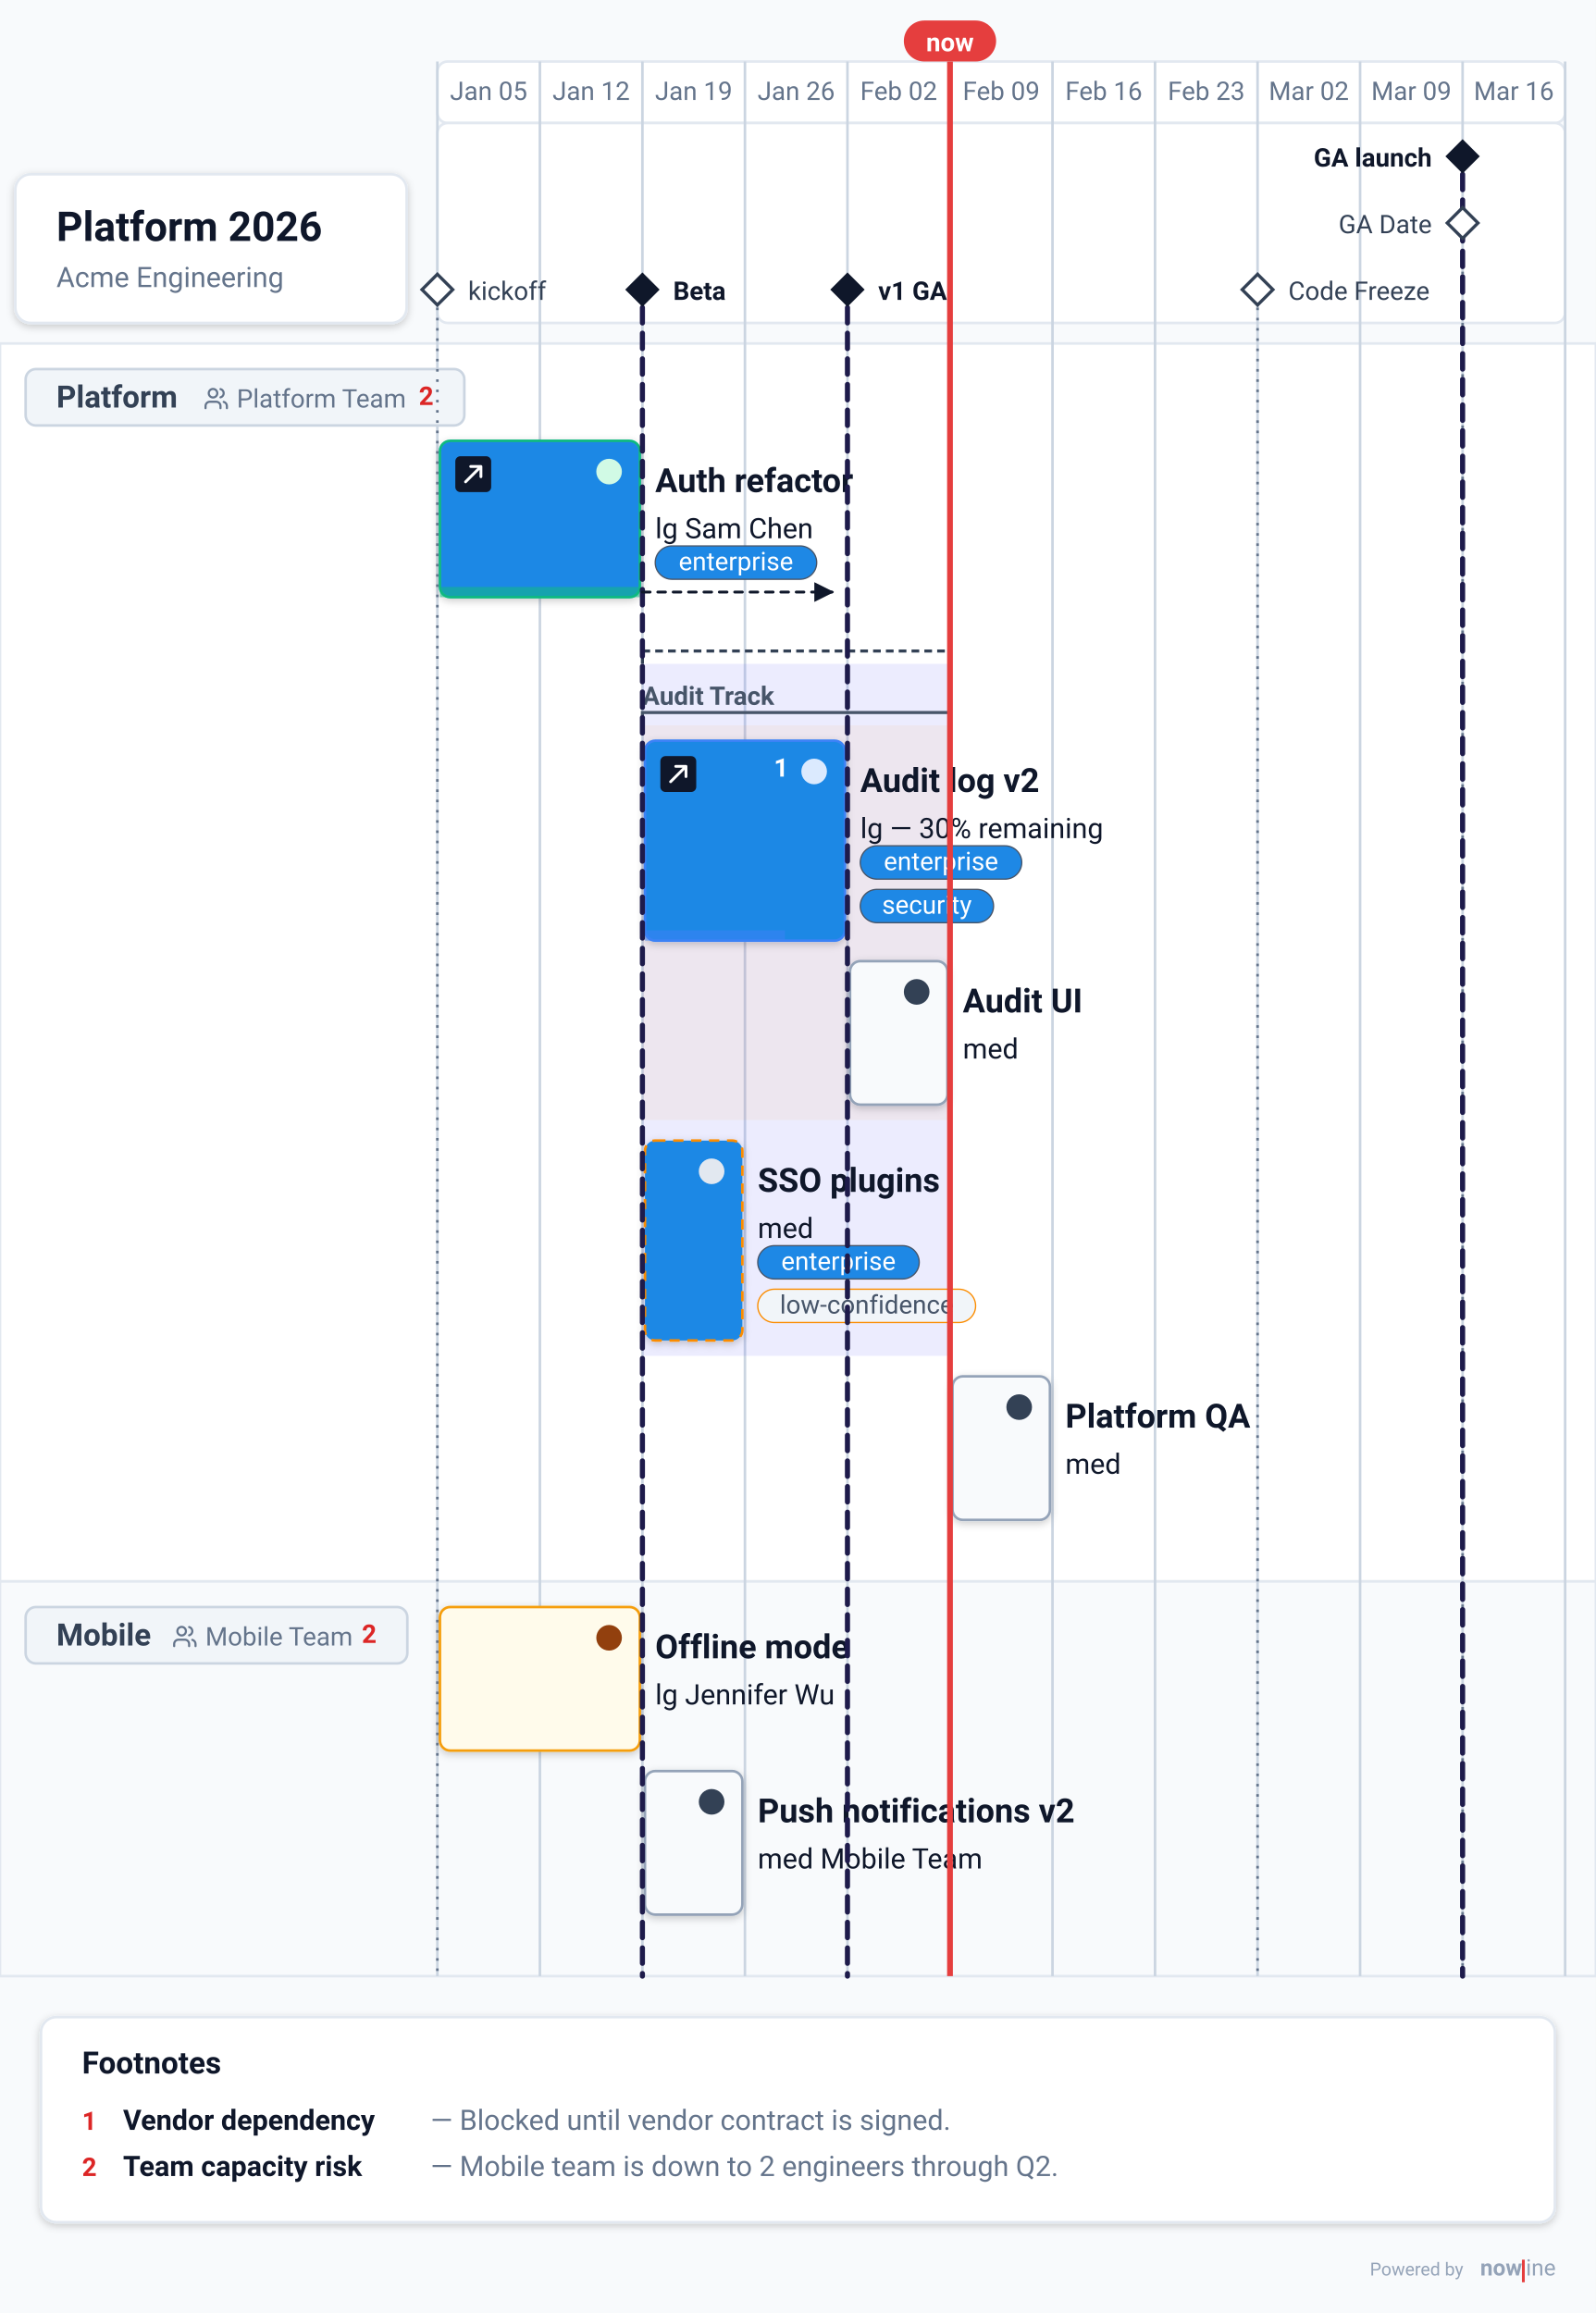
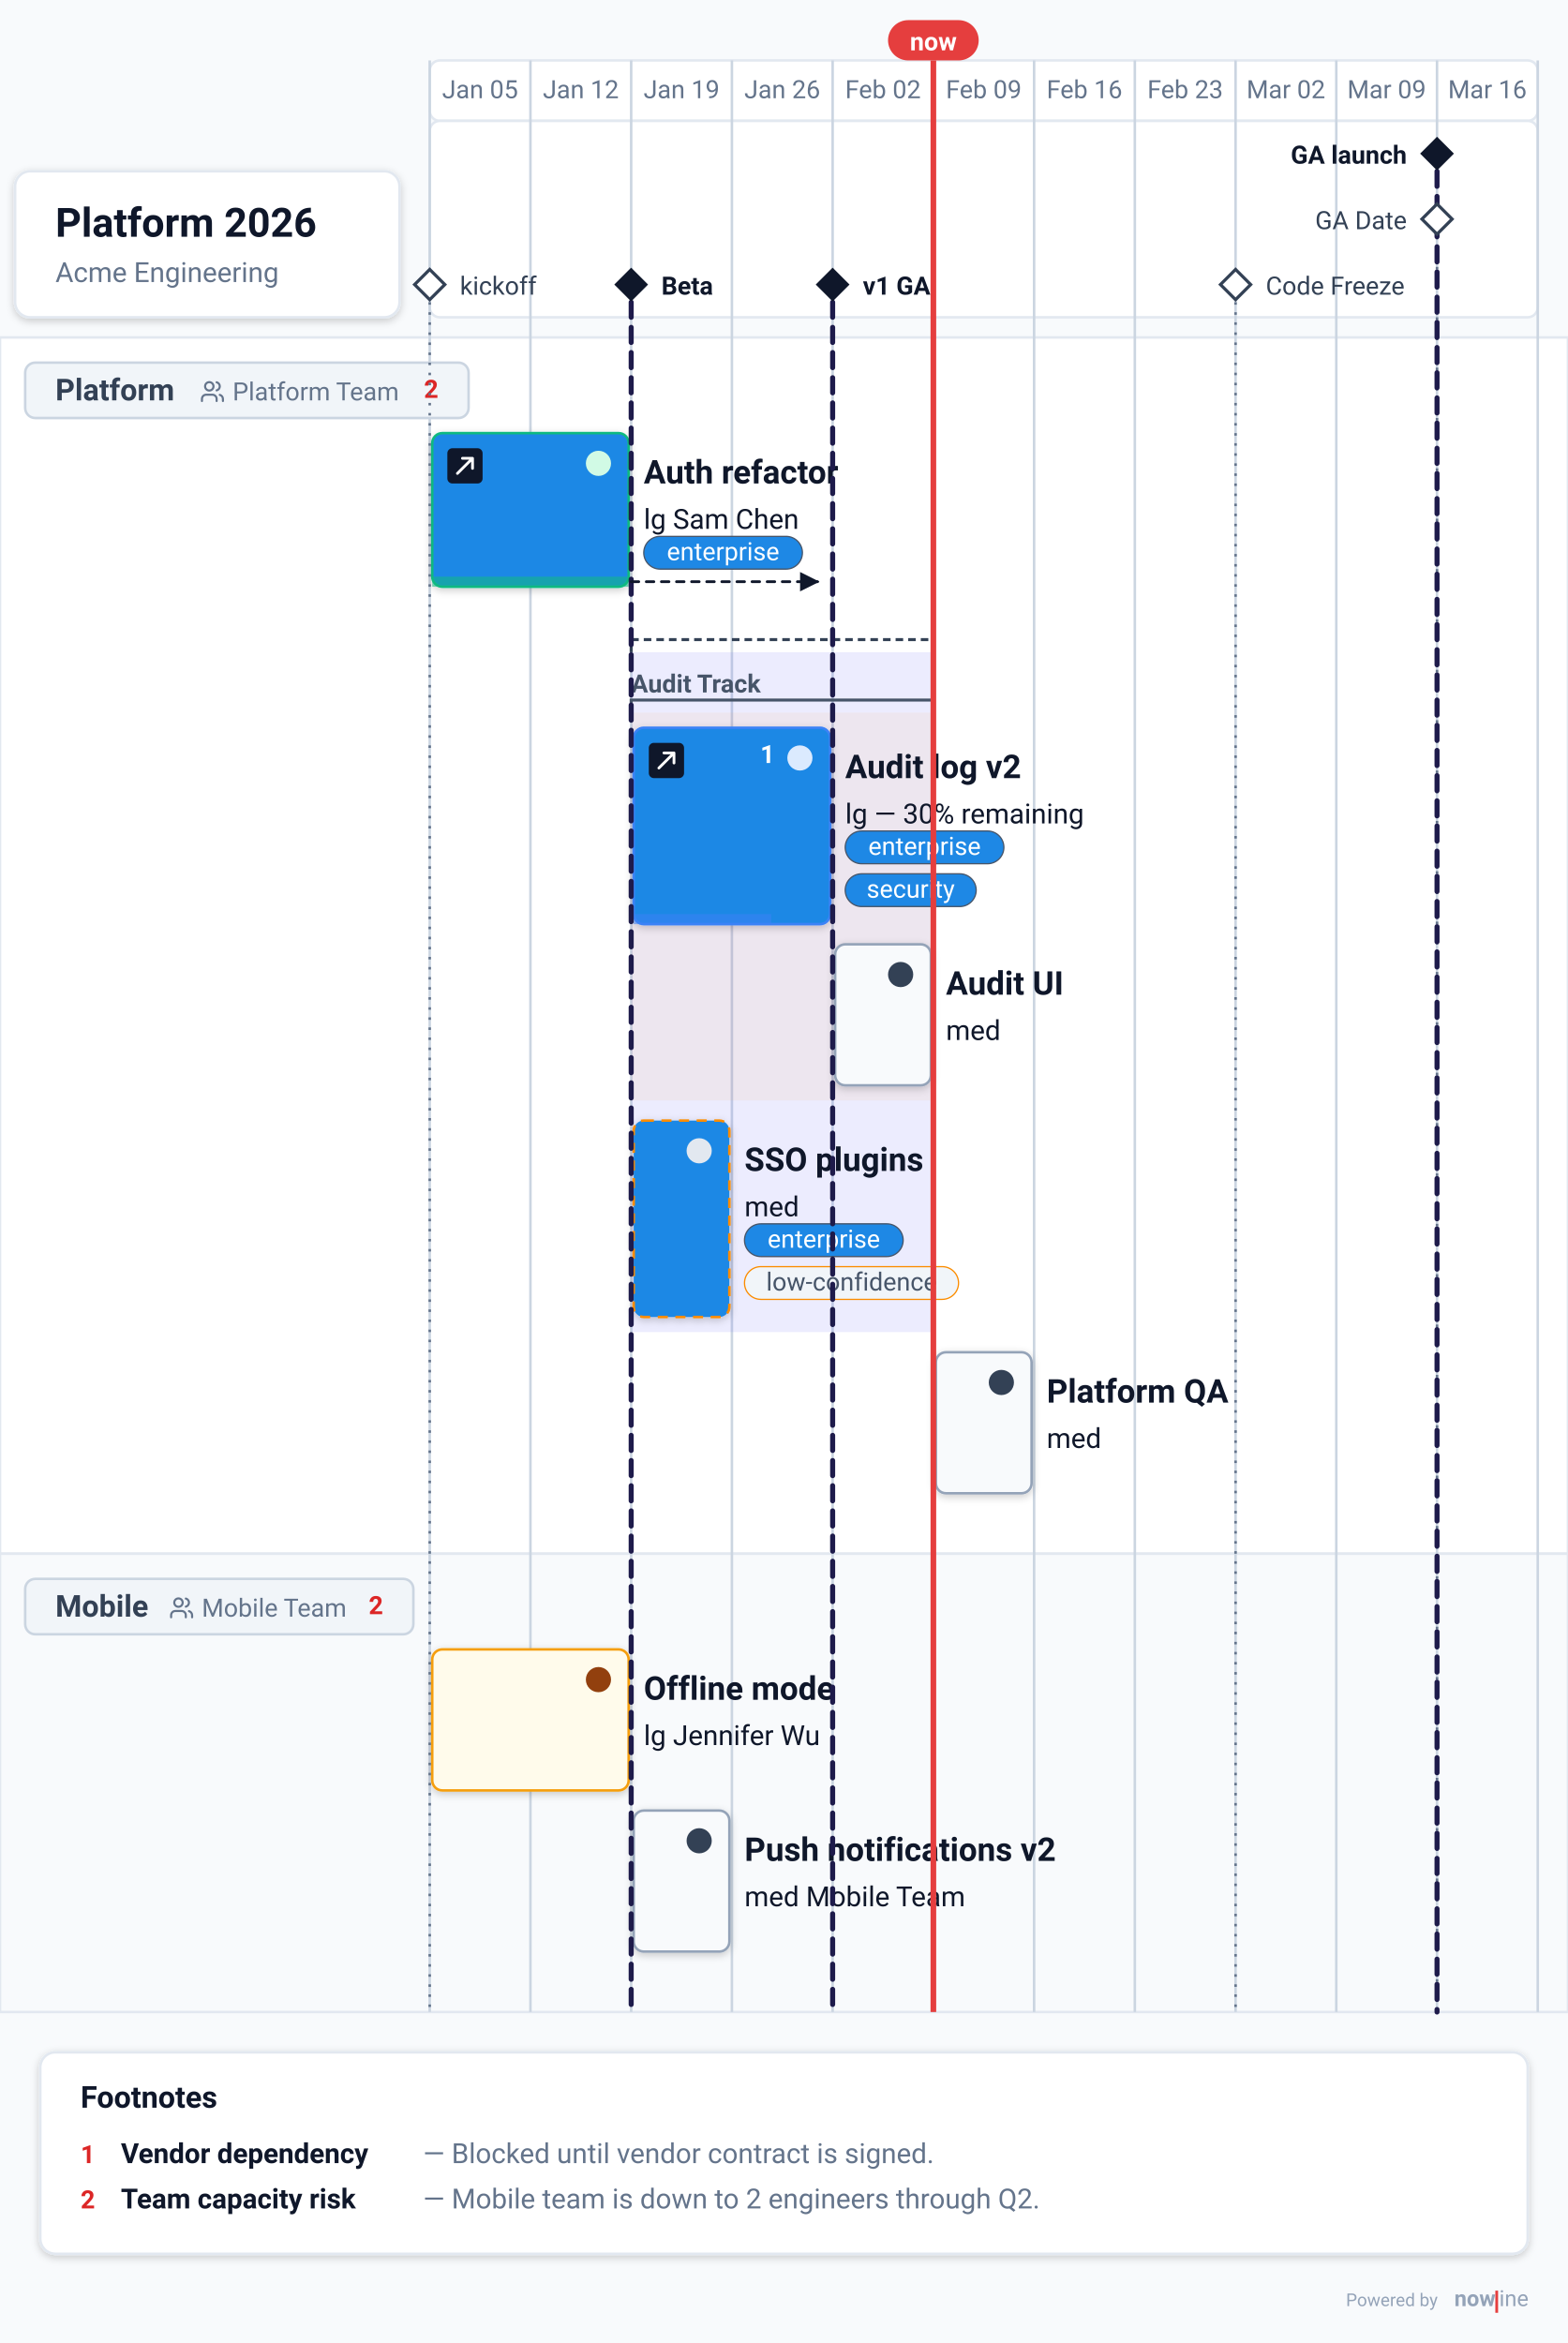
- <svg xmlns="http://www.w3.org/2000/svg" data-generator="nowline" data-theme="light" height="902.44" viewBox="0 0 622.64 902.44" width="622.64">
+ <svg xmlns="http://www.w3.org/2000/svg" data-generator="nowline" data-theme="light" height="930.44" viewBox="0 0 622.64 930.44" width="622.64">
  <defs>
    <filter height="200%" id="nl-0-root-shadow-subtle" width="200%" x="-50%" y="-50%">
      <feGaussianBlur in="SourceAlpha" stdDeviation="1.5" />
      <feOffset dx="0" dy="1" result="offsetblur" />
      <feComponentTransfer>
        <feFuncA type="linear" slope="0.2" />
      </feComponentTransfer>
      <feMerge>
        <feMergeNode />
        <feMergeNode in="SourceGraphic" />
      </feMerge>
    </filter>
    <filter height="200%" id="nl-0-root-shadow-soft" width="200%" x="-50%" y="-50%">
      <feGaussianBlur in="SourceAlpha" stdDeviation="5" />
      <feOffset dx="0" dy="3" result="offsetblur" />
      <feComponentTransfer>
        <feFuncA type="linear" slope="0.3" />
      </feComponentTransfer>
      <feMerge>
        <feMergeNode />
        <feMergeNode in="SourceGraphic" />
      </feMerge>
    </filter>
    <filter height="200%" id="nl-0-root-shadow-hard" width="200%" x="-50%" y="-50%">
      <feGaussianBlur in="SourceAlpha" stdDeviation="0" />
      <feOffset dx="2" dy="2" result="offsetblur" />
      <feComponentTransfer>
        <feFuncA type="linear" slope="0.45" />
      </feComponentTransfer>
      <feMerge>
        <feMergeNode />
        <feMergeNode in="SourceGraphic" />
      </feMerge>
    </filter>
    <marker id="nl-0-root-arrow-dark" viewBox="0 0 10 10" refX="9" refY="5" markerWidth="7" markerHeight="7" orient="auto">
      <path d="M 0 0 L 10 5 L 0 10 z" fill="#0f172a" />
    </marker>
  </defs>
-   <rect fill="#f8fafc" height="902.44" width="622.64" x="0" y="0" />
+   <rect fill="#f8fafc" height="930.44" width="622.64" x="0" y="0" />
  <g data-layer="timeline">
    <rect fill="#ffffff" height="24" rx="4" ry="4" stroke="#e2e8f0" stroke-width="1" width="440" x="170.64" y="24" />
    <rect fill="#ffffff" height="78" rx="4" ry="4" stroke="#e2e8f0" stroke-width="1" width="440" x="170.64" y="48" />
    <text fill="#64748b" font-family="system-ui, -apple-system, &quot;Segoe UI&quot;, Roboto, sans-serif" font-size="10" text-anchor="middle" x="190.64" y="39">Jan 05</text>
    <text fill="#64748b" font-family="system-ui, -apple-system, &quot;Segoe UI&quot;, Roboto, sans-serif" font-size="10" text-anchor="middle" x="230.64" y="39">Jan 12</text>
    <text fill="#64748b" font-family="system-ui, -apple-system, &quot;Segoe UI&quot;, Roboto, sans-serif" font-size="10" text-anchor="middle" x="270.64" y="39">Jan 19</text>
    <text fill="#64748b" font-family="system-ui, -apple-system, &quot;Segoe UI&quot;, Roboto, sans-serif" font-size="10" text-anchor="middle" x="310.64" y="39">Jan 26</text>
    <text fill="#64748b" font-family="system-ui, -apple-system, &quot;Segoe UI&quot;, Roboto, sans-serif" font-size="10" text-anchor="middle" x="350.64" y="39">Feb 02</text>
    <text fill="#64748b" font-family="system-ui, -apple-system, &quot;Segoe UI&quot;, Roboto, sans-serif" font-size="10" text-anchor="middle" x="390.64" y="39">Feb 09</text>
    <text fill="#64748b" font-family="system-ui, -apple-system, &quot;Segoe UI&quot;, Roboto, sans-serif" font-size="10" text-anchor="middle" x="430.64" y="39">Feb 16</text>
    <text fill="#64748b" font-family="system-ui, -apple-system, &quot;Segoe UI&quot;, Roboto, sans-serif" font-size="10" text-anchor="middle" x="470.64" y="39">Feb 23</text>
    <text fill="#64748b" font-family="system-ui, -apple-system, &quot;Segoe UI&quot;, Roboto, sans-serif" font-size="10" text-anchor="middle" x="510.64" y="39">Mar 02</text>
    <text fill="#64748b" font-family="system-ui, -apple-system, &quot;Segoe UI&quot;, Roboto, sans-serif" font-size="10" text-anchor="middle" x="550.64" y="39">Mar 09</text>
    <text fill="#64748b" font-family="system-ui, -apple-system, &quot;Segoe UI&quot;, Roboto, sans-serif" font-size="10" text-anchor="middle" x="590.64" y="39">Mar 16</text>
  </g>
  <g data-id="platform" data-layer="swimlane-bg">
    <rect fill="#ffffff" height="483" stroke="#e2e8f0" stroke-width="1" width="622.64" x="0" y="134" />
  </g>
  <g data-id="mobile" data-layer="swimlane-bg">
-     <rect fill="#f8fafc" height="154" stroke="#e2e8f0" stroke-width="1" width="622.64" x="0" y="617" />
+     <rect fill="#f8fafc" height="182" stroke="#e2e8f0" stroke-width="1" width="622.64" x="0" y="617" />
  </g>
  <g data-layer="grid">
-     <line stroke="#cbd5e1" stroke-width="1" x1="170.64" x2="170.64" y1="24" y2="771" />
-     <line stroke="#cbd5e1" stroke-width="1" x1="210.64" x2="210.64" y1="24" y2="771" />
-     <line stroke="#cbd5e1" stroke-width="1" x1="250.64" x2="250.64" y1="24" y2="771" />
-     <line stroke="#cbd5e1" stroke-width="1" x1="290.64" x2="290.64" y1="24" y2="771" />
-     <line stroke="#cbd5e1" stroke-width="1" x1="330.64" x2="330.64" y1="24" y2="771" />
-     <line stroke="#cbd5e1" stroke-width="1" x1="370.64" x2="370.64" y1="24" y2="771" />
-     <line stroke="#cbd5e1" stroke-width="1" x1="410.64" x2="410.64" y1="24" y2="771" />
-     <line stroke="#cbd5e1" stroke-width="1" x1="450.64" x2="450.64" y1="24" y2="771" />
-     <line stroke="#cbd5e1" stroke-width="1" x1="490.64" x2="490.64" y1="24" y2="771" />
-     <line stroke="#cbd5e1" stroke-width="1" x1="530.64" x2="530.64" y1="24" y2="771" />
-     <line stroke="#cbd5e1" stroke-width="1" x1="570.64" x2="570.64" y1="24" y2="771" />
-     <line stroke="#cbd5e1" stroke-width="1" x1="610.64" x2="610.64" y1="24" y2="771" />
+     <line stroke="#cbd5e1" stroke-width="1" x1="170.64" x2="170.64" y1="24" y2="799" />
+     <line stroke="#cbd5e1" stroke-width="1" x1="210.64" x2="210.64" y1="24" y2="799" />
+     <line stroke="#cbd5e1" stroke-width="1" x1="250.64" x2="250.64" y1="24" y2="799" />
+     <line stroke="#cbd5e1" stroke-width="1" x1="290.64" x2="290.64" y1="24" y2="799" />
+     <line stroke="#cbd5e1" stroke-width="1" x1="330.64" x2="330.64" y1="24" y2="799" />
+     <line stroke="#cbd5e1" stroke-width="1" x1="370.64" x2="370.64" y1="24" y2="799" />
+     <line stroke="#cbd5e1" stroke-width="1" x1="410.64" x2="410.64" y1="24" y2="799" />
+     <line stroke="#cbd5e1" stroke-width="1" x1="450.64" x2="450.64" y1="24" y2="799" />
+     <line stroke="#cbd5e1" stroke-width="1" x1="490.64" x2="490.64" y1="24" y2="799" />
+     <line stroke="#cbd5e1" stroke-width="1" x1="530.64" x2="530.64" y1="24" y2="799" />
+     <line stroke="#cbd5e1" stroke-width="1" x1="570.64" x2="570.64" y1="24" y2="799" />
+     <line stroke="#cbd5e1" stroke-width="1" x1="610.64" x2="610.64" y1="24" y2="799" />
  </g>
  <g data-id="platform" data-layer="swimlane">
-     <rect fill="#f1f5f9" height="22" rx="4" ry="4" stroke="#cbd5e1" stroke-width="1" width="171.16" x="10" y="144" />
+     <rect fill="#f1f5f9" height="22" rx="4" ry="4" stroke="#cbd5e1" stroke-width="1" width="176.08" x="10" y="144" />
    <text fill="#334155" font-family="system-ui, -apple-system, &quot;Segoe UI&quot;, Roboto, sans-serif" font-size="12" font-weight="600" x="22" y="159">Platform</text>
    <svg x="79.36" y="150.5" width="10" height="10" viewBox="0 0 24 24" style="color:#64748b" aria-hidden="true">
      <path d="M16 21v-2a4 4 0 0 0-4-4H6a4 4 0 0 0-4 4v2" fill="none" stroke="currentColor" stroke-width="2" stroke-linecap="round" stroke-linejoin="round" />
      <circle cx="9" cy="7" r="4" fill="none" stroke="currentColor" stroke-width="2" stroke-linecap="round" stroke-linejoin="round" />
      <path d="M22 21v-2a4 4 0 0 0-3-3.87" fill="none" stroke="currentColor" stroke-width="2" stroke-linecap="round" stroke-linejoin="round" />
      <path d="M16 3.13a4 4 0 0 1 0 7.75" fill="none" stroke="currentColor" stroke-width="2" stroke-linecap="round" stroke-linejoin="round" />
    </svg>
    <text fill="#64748b" font-family="system-ui, -apple-system, &quot;Segoe UI&quot;, Roboto, sans-serif" font-size="10" x="92.36" y="159">Platform Team</text>
-     <text fill="#dc2626" font-family="system-ui, -apple-system, &quot;Segoe UI&quot;, Roboto, sans-serif" font-size="10" font-weight="700" text-anchor="end" x="169.16" y="158">2</text>
+     <text fill="#dc2626" font-family="system-ui, -apple-system, &quot;Segoe UI&quot;, Roboto, sans-serif" font-size="10" font-weight="700" text-anchor="end" x="174.08" y="158">2</text>
    <g data-id="auth-refactor" data-layer="item">
      <rect fill="#1e88e5" filter="url(#nl-0-root-shadow-subtle)" height="61" rx="4" ry="4" stroke="#10b981" stroke-width="1" width="78" x="171.64" y="172" />
      <rect fill="#10b981" height="4" opacity="0.55" width="78" x="171.64" y="229" />
      <circle cx="237.64" cy="184" fill="#d1fae5" r="5" />
      <text fill="#0f172a" font-family="system-ui, -apple-system, &quot;Segoe UI&quot;, Roboto, sans-serif" font-size="13" font-weight="600" x="255.64" y="192">Auth refactor</text>
      <text fill="#0f172a" font-family="system-ui, -apple-system, &quot;Segoe UI&quot;, Roboto, sans-serif" font-size="11" x="255.64" y="210">lg Sam Chen</text>
      <a href="https://github.com/acme/auth/issues/123" rel="noopener" target="_blank">
        <rect fill="#0f172a" height="14" rx="2" ry="2" width="14" x="177.64" y="178" />
        <path d="M181.64 188 L187.64 182 M183.64 182 H187.64 V186" fill="none" stroke="#ffffff" stroke-linecap="round" stroke-linejoin="round" stroke-width="1.1" />
      </a>
      <rect fill="#1e88e5" height="13" rx="6.5" ry="6.5" stroke="#475569" stroke-width="0.5" width="63" x="255.64" y="213" />
      <text fill="#ffffff" font-family="system-ui, -apple-system, &quot;Segoe UI&quot;, Roboto, sans-serif" font-size="10" font-style="normal" font-weight="400" text-anchor="middle" x="287.14" y="222.5">enterprise</text>
    </g>
    <g data-layer="parallel">
      <rect fill="#635cf1" fill-opacity="0.12" height="270" width="120" x="250.64" y="259" />
      <path d="M250.64 259 V254 H370.64 V259" fill="none" stroke="#334155" stroke-dasharray="3 2" stroke-width="1.2" />
      <g data-id="audit-track" data-layer="group">
        <rect fill="#fb8c00" fill-opacity="0.06" height="154" width="120" x="250.64" y="283" />
        <path d="M250.64 283 V278 H370.64 V283" fill="none" stroke="#475569" stroke-width="1.2" />
        <text fill="#475569" font-family="system-ui, -apple-system, &quot;Segoe UI&quot;, Roboto, sans-serif" font-size="10" font-style="normal" font-weight="600" x="250.64" y="275">Audit Track</text>
        <g data-id="audit-log" data-layer="item">
          <rect fill="#1e88e5" filter="url(#nl-0-root-shadow-subtle)" height="78" rx="4" ry="4" stroke="#3b82f6" stroke-width="1" width="78" x="251.64" y="289" />
          <rect fill="#3b82f6" height="4" opacity="0.55" width="54.6" x="251.64" y="363" />
          <circle cx="317.64" cy="301" fill="#dbeafe" r="5" />
          <text fill="#0f172a" font-family="system-ui, -apple-system, &quot;Segoe UI&quot;, Roboto, sans-serif" font-size="13" font-weight="600" x="335.64" y="309">Audit log v2</text>
          <text fill="#0f172a" font-family="system-ui, -apple-system, &quot;Segoe UI&quot;, Roboto, sans-serif" font-size="11" x="335.64" y="327">lg — 30% remaining</text>
          <text fill="#ffffff" font-family="system-ui, -apple-system, &quot;Segoe UI&quot;, Roboto, sans-serif" font-size="10" font-weight="700" text-anchor="end" x="307.64" y="303">1</text>
          <a href="https://wiki.acme.com/audit" rel="noopener" target="_blank">
            <rect fill="#0f172a" height="14" rx="2" ry="2" width="14" x="257.64" y="295" />
            <path d="M261.64 305 L267.64 299 M263.64 299 H267.64 V303" fill="none" stroke="#ffffff" stroke-linecap="round" stroke-linejoin="round" stroke-width="1.1" />
          </a>
          <rect fill="#1e88e5" height="13" rx="6.5" ry="6.5" stroke="#475569" stroke-width="0.5" width="63" x="335.64" y="330" />
          <text fill="#ffffff" font-family="system-ui, -apple-system, &quot;Segoe UI&quot;, Roboto, sans-serif" font-size="10" font-style="normal" font-weight="400" text-anchor="middle" x="367.14" y="339.5">enterprise</text>
          <rect fill="#1e88e5" height="13" rx="6.5" ry="6.5" stroke="#475569" stroke-width="0.5" width="52" x="335.64" y="347" />
          <text fill="#ffffff" font-family="system-ui, -apple-system, &quot;Segoe UI&quot;, Roboto, sans-serif" font-size="10" font-style="normal" font-weight="400" text-anchor="middle" x="361.64" y="356.5">security</text>
        </g>
        <g data-id="audit-ui" data-layer="item">
          <rect fill="#f8fafc" filter="url(#nl-0-root-shadow-subtle)" height="56" rx="4" ry="4" stroke="#94a3b8" stroke-width="1" width="38" x="331.64" y="375" />
          <circle cx="357.64" cy="387" fill="#334155" r="5" />
          <text fill="#0f172a" font-family="system-ui, -apple-system, &quot;Segoe UI&quot;, Roboto, sans-serif" font-size="13" font-weight="600" x="375.64" y="395">Audit UI</text>
          <text fill="#0f172a" font-family="system-ui, -apple-system, &quot;Segoe UI&quot;, Roboto, sans-serif" font-size="11" x="375.64" y="413">med</text>
        </g>
      </g>
      <g data-id="sso" data-layer="item">
        <rect fill="#1e88e5" filter="url(#nl-0-root-shadow-subtle)" height="78" rx="4" ry="4" stroke="#fb8c00" stroke-dasharray="4 3" stroke-width="1" width="38" x="251.64" y="445" />
        <circle cx="277.64" cy="457" fill="#e2e8f0" r="5" />
        <text fill="#0f172a" font-family="system-ui, -apple-system, &quot;Segoe UI&quot;, Roboto, sans-serif" font-size="13" font-weight="600" x="295.64" y="465">SSO plugins</text>
        <text fill="#0f172a" font-family="system-ui, -apple-system, &quot;Segoe UI&quot;, Roboto, sans-serif" font-size="11" x="295.64" y="483">med</text>
        <rect fill="#1e88e5" height="13" rx="6.5" ry="6.5" stroke="#475569" stroke-width="0.5" width="63" x="295.64" y="486" />
        <text fill="#ffffff" font-family="system-ui, -apple-system, &quot;Segoe UI&quot;, Roboto, sans-serif" font-size="10" font-style="normal" font-weight="400" text-anchor="middle" x="327.14" y="495.5">enterprise</text>
        <rect fill="#f1f5f9" height="13" rx="6.5" ry="6.5" stroke="#fb8c00" stroke-width="0.5" width="85" x="295.64" y="503" />
        <text fill="#475569" font-family="system-ui, -apple-system, &quot;Segoe UI&quot;, Roboto, sans-serif" font-size="10" font-style="normal" font-weight="400" text-anchor="middle" x="338.14" y="512.5">low-confidence</text>
      </g>
    </g>
    <g data-id="platform-qa" data-layer="item">
      <rect fill="#f8fafc" filter="url(#nl-0-root-shadow-subtle)" height="56" rx="4" ry="4" stroke="#94a3b8" stroke-width="1" width="38" x="371.64" y="537" />
      <circle cx="397.64" cy="549" fill="#334155" r="5" />
      <text fill="#0f172a" font-family="system-ui, -apple-system, &quot;Segoe UI&quot;, Roboto, sans-serif" font-size="13" font-weight="600" x="415.64" y="557">Platform QA</text>
      <text fill="#0f172a" font-family="system-ui, -apple-system, &quot;Segoe UI&quot;, Roboto, sans-serif" font-size="11" x="415.64" y="575">med</text>
    </g>
  </g>
  <g data-id="mobile" data-layer="swimlane">
-     <rect fill="#f1f5f9" height="22" rx="4" ry="4" stroke="#cbd5e1" stroke-width="1" width="148.92" x="10" y="627" />
+     <rect fill="#f1f5f9" height="22" rx="4" ry="4" stroke="#cbd5e1" stroke-width="1" width="154.15" x="10" y="627" />
    <text fill="#334155" font-family="system-ui, -apple-system, &quot;Segoe UI&quot;, Roboto, sans-serif" font-size="12" font-weight="600" x="22" y="642">Mobile</text>
    <svg x="67.12" y="633.5" width="10" height="10" viewBox="0 0 24 24" style="color:#64748b" aria-hidden="true">
      <path d="M16 21v-2a4 4 0 0 0-4-4H6a4 4 0 0 0-4 4v2" fill="none" stroke="currentColor" stroke-width="2" stroke-linecap="round" stroke-linejoin="round" />
      <circle cx="9" cy="7" r="4" fill="none" stroke="currentColor" stroke-width="2" stroke-linecap="round" stroke-linejoin="round" />
      <path d="M22 21v-2a4 4 0 0 0-3-3.87" fill="none" stroke="currentColor" stroke-width="2" stroke-linecap="round" stroke-linejoin="round" />
      <path d="M16 3.13a4 4 0 0 1 0 7.75" fill="none" stroke="currentColor" stroke-width="2" stroke-linecap="round" stroke-linejoin="round" />
    </svg>
    <text fill="#64748b" font-family="system-ui, -apple-system, &quot;Segoe UI&quot;, Roboto, sans-serif" font-size="10" x="80.12" y="642">Mobile Team</text>
-     <text fill="#dc2626" font-family="system-ui, -apple-system, &quot;Segoe UI&quot;, Roboto, sans-serif" font-size="10" font-weight="700" text-anchor="end" x="146.92" y="641">2</text>
+     <text fill="#dc2626" font-family="system-ui, -apple-system, &quot;Segoe UI&quot;, Roboto, sans-serif" font-size="10" font-weight="700" text-anchor="end" x="152.15" y="641">2</text>
    <g data-id="offline" data-layer="item">
-       <rect fill="#fffbeb" filter="url(#nl-0-root-shadow-subtle)" height="56" rx="4" ry="4" stroke="#f59e0b" stroke-width="1" width="78" x="171.64" y="627" />
-       <circle cx="237.64" cy="639" fill="#92400e" r="5" />
-       <text fill="#0f172a" font-family="system-ui, -apple-system, &quot;Segoe UI&quot;, Roboto, sans-serif" font-size="13" font-weight="600" x="255.64" y="647">Offline mode</text>
-       <text fill="#0f172a" font-family="system-ui, -apple-system, &quot;Segoe UI&quot;, Roboto, sans-serif" font-size="11" x="255.64" y="665">lg Jennifer Wu</text>
+       <rect fill="#fffbeb" filter="url(#nl-0-root-shadow-subtle)" height="56" rx="4" ry="4" stroke="#f59e0b" stroke-width="1" width="78" x="171.64" y="655" />
+       <circle cx="237.64" cy="667" fill="#92400e" r="5" />
+       <text fill="#0f172a" font-family="system-ui, -apple-system, &quot;Segoe UI&quot;, Roboto, sans-serif" font-size="13" font-weight="600" x="255.64" y="675">Offline mode</text>
+       <text fill="#0f172a" font-family="system-ui, -apple-system, &quot;Segoe UI&quot;, Roboto, sans-serif" font-size="11" x="255.64" y="693">lg Jennifer Wu</text>
    </g>
    <g data-id="push-v2" data-layer="item">
-       <rect fill="#f8fafc" filter="url(#nl-0-root-shadow-subtle)" height="56" rx="4" ry="4" stroke="#94a3b8" stroke-width="1" width="38" x="251.64" y="691" />
-       <circle cx="277.64" cy="703" fill="#334155" r="5" />
-       <text fill="#0f172a" font-family="system-ui, -apple-system, &quot;Segoe UI&quot;, Roboto, sans-serif" font-size="13" font-weight="600" x="295.64" y="711">Push notifications v2</text>
-       <text fill="#0f172a" font-family="system-ui, -apple-system, &quot;Segoe UI&quot;, Roboto, sans-serif" font-size="11" x="295.64" y="729">med Mobile Team</text>
-     </g>
-   </g>
-   <line stroke="#64748b" stroke-dasharray="1 3" stroke-width="1" x1="170.64" x2="170.64" y1="120" y2="771" />
-   <line stroke="#64748b" stroke-dasharray="1 3" stroke-width="1" x1="490.64" x2="490.64" y1="120" y2="771" />
-   <line stroke="#64748b" stroke-dasharray="1 3" stroke-width="1" x1="570.64" x2="570.64" y1="94" y2="771" />
-   <line stroke="#1e1b4b" stroke-dasharray="6 4" stroke-linecap="round" stroke-width="2" x1="250.64" x2="250.64" y1="120" y2="771" />
-   <line stroke="#1e1b4b" stroke-dasharray="6 4" stroke-linecap="round" stroke-width="2" x1="330.64" x2="330.64" y1="120" y2="771" />
+       <rect fill="#f8fafc" filter="url(#nl-0-root-shadow-subtle)" height="56" rx="4" ry="4" stroke="#94a3b8" stroke-width="1" width="38" x="251.64" y="719" />
+       <circle cx="277.64" cy="731" fill="#334155" r="5" />
+       <text fill="#0f172a" font-family="system-ui, -apple-system, &quot;Segoe UI&quot;, Roboto, sans-serif" font-size="13" font-weight="600" x="295.64" y="739">Push notifications v2</text>
+       <text fill="#0f172a" font-family="system-ui, -apple-system, &quot;Segoe UI&quot;, Roboto, sans-serif" font-size="11" x="295.64" y="757">med Mobile Team</text>
+     </g>
+   </g>
+   <line stroke="#64748b" stroke-dasharray="1 3" stroke-width="1" x1="170.64" x2="170.64" y1="120" y2="799" />
+   <line stroke="#64748b" stroke-dasharray="1 3" stroke-width="1" x1="490.64" x2="490.64" y1="120" y2="799" />
+   <line stroke="#64748b" stroke-dasharray="1 3" stroke-width="1" x1="570.64" x2="570.64" y1="94" y2="799" />
+   <line stroke="#1e1b4b" stroke-dasharray="6 4" stroke-linecap="round" stroke-width="2" x1="250.64" x2="250.64" y1="120" y2="799" />
+   <line stroke="#1e1b4b" stroke-dasharray="6 4" stroke-linecap="round" stroke-width="2" x1="330.64" x2="330.64" y1="120" y2="799" />
  <path d="M250.64 231 H324.64" fill="none" marker-end="url(#nl-0-root-arrow-dark)" stroke="#0f172a" stroke-dasharray="3 3" stroke-linecap="round" stroke-width="1.1" />
-   <line stroke="#1e1b4b" stroke-dasharray="6 4" stroke-linecap="round" stroke-width="2" x1="570.64" x2="570.64" y1="68" y2="771" />
+   <line stroke="#1e1b4b" stroke-dasharray="6 4" stroke-linecap="round" stroke-width="2" x1="570.64" x2="570.64" y1="68" y2="799" />
  <g data-id="kickoff" data-layer="anchor">
    <path d="M170.64 107 L176.64 113 L170.64 119 L164.64 113 Z" fill="#ffffff" stroke="#334155" stroke-width="1.25" />
    <text fill="#334155" font-family="system-ui, -apple-system, &quot;Segoe UI&quot;, Roboto, sans-serif" font-size="10" x="182.64" y="117">kickoff</text>
  </g>
  <g data-id="code-freeze" data-layer="anchor">
    <path d="M490.64 107 L496.64 113 L490.64 119 L484.64 113 Z" fill="#ffffff" stroke="#334155" stroke-width="1.25" />
    <text fill="#334155" font-family="system-ui, -apple-system, &quot;Segoe UI&quot;, Roboto, sans-serif" font-size="10" x="502.64" y="117">Code Freeze</text>
  </g>
  <g data-id="ga-date" data-layer="anchor">
    <path d="M570.64 81 L576.64 87 L570.64 93 L564.64 87 Z" fill="#ffffff" stroke="#334155" stroke-width="1.25" />
    <text fill="#334155" font-family="system-ui, -apple-system, &quot;Segoe UI&quot;, Roboto, sans-serif" font-size="10" text-anchor="end" x="558.64" y="91">GA Date</text>
  </g>
  <g data-id="beta" data-layer="milestone">
    <path d="M250.64 107 L256.64 113 L250.64 119 L244.64 113 Z" fill="#0f172a" stroke="#0f172a" stroke-width="1" />
    <text fill="#0f172a" font-family="system-ui, -apple-system, &quot;Segoe UI&quot;, Roboto, sans-serif" font-size="10" font-weight="600" x="262.64" y="117">Beta</text>
  </g>
  <g data-id="v1-ga" data-layer="milestone">
    <path d="M330.64 107 L336.64 113 L330.64 119 L324.64 113 Z" fill="#0f172a" stroke="#0f172a" stroke-width="1" />
    <text fill="#0f172a" font-family="system-ui, -apple-system, &quot;Segoe UI&quot;, Roboto, sans-serif" font-size="10" font-weight="600" x="342.64" y="117">v1 GA</text>
  </g>
  <g data-id="ga-launch" data-layer="milestone">
    <path d="M570.64 55 L576.64 61 L570.64 67 L564.64 61 Z" fill="#0f172a" stroke="#0f172a" stroke-width="1" />
    <text fill="#0f172a" font-family="system-ui, -apple-system, &quot;Segoe UI&quot;, Roboto, sans-serif" font-size="10" font-weight="600" text-anchor="end" x="558.64" y="65">GA launch</text>
  </g>
  <g data-layer="nowline">
-     <line stroke="#e53e3e" stroke-width="2.25" x1="370.64" x2="370.64" y1="24" y2="771" />
+     <line stroke="#e53e3e" stroke-width="2.25" x1="370.64" x2="370.64" y1="24" y2="799" />
    <rect fill="#e53e3e" height="16" rx="8" ry="8" width="36" x="352.64" y="8" />
    <text fill="#ffffff" font-family="system-ui, -apple-system, &quot;Segoe UI&quot;, Roboto, sans-serif" font-size="10" font-weight="700" text-anchor="middle" x="370.64" y="20">now</text>
  </g>
  <g data-layer="footnotes">
-     <rect fill="#ffffff" filter="url(#nl-0-root-shadow-subtle)" height="80" rx="6" ry="6" stroke="#e2e8f0" stroke-width="1" width="590.64" x="16" y="787" />
-     <text fill="#0f172a" font-family="system-ui, -apple-system, &quot;Segoe UI&quot;, Roboto, sans-serif" font-size="12" font-weight="700" x="32" y="809">Footnotes</text>
-     <text fill="#dc2626" font-family="system-ui, -apple-system, &quot;Segoe UI&quot;, Roboto, sans-serif" font-size="10" font-weight="700" x="32" y="831">1</text>
-     <text fill="#0f172a" font-family="system-ui, -apple-system, &quot;Segoe UI&quot;, Roboto, sans-serif" font-size="11" font-weight="600" x="48" y="831">Vendor dependency</text>
-     <text fill="#64748b" font-family="system-ui, -apple-system, &quot;Segoe UI&quot;, Roboto, sans-serif" font-size="11" x="168" y="831">— Blocked until vendor contract is signed.</text>
-     <text fill="#dc2626" font-family="system-ui, -apple-system, &quot;Segoe UI&quot;, Roboto, sans-serif" font-size="10" font-weight="700" x="32" y="849">2</text>
-     <text fill="#0f172a" font-family="system-ui, -apple-system, &quot;Segoe UI&quot;, Roboto, sans-serif" font-size="11" font-weight="600" x="48" y="849">Team capacity risk</text>
-     <text fill="#64748b" font-family="system-ui, -apple-system, &quot;Segoe UI&quot;, Roboto, sans-serif" font-size="11" x="168" y="849">— Mobile team is down to 2 engineers through Q2.</text>
+     <rect fill="#ffffff" filter="url(#nl-0-root-shadow-subtle)" height="80" rx="6" ry="6" stroke="#e2e8f0" stroke-width="1" width="590.64" x="16" y="815" />
+     <text fill="#0f172a" font-family="system-ui, -apple-system, &quot;Segoe UI&quot;, Roboto, sans-serif" font-size="12" font-weight="700" x="32" y="837">Footnotes</text>
+     <text fill="#dc2626" font-family="system-ui, -apple-system, &quot;Segoe UI&quot;, Roboto, sans-serif" font-size="10" font-weight="700" x="32" y="859">1</text>
+     <text fill="#0f172a" font-family="system-ui, -apple-system, &quot;Segoe UI&quot;, Roboto, sans-serif" font-size="11" font-weight="600" x="48" y="859">Vendor dependency</text>
+     <text fill="#64748b" font-family="system-ui, -apple-system, &quot;Segoe UI&quot;, Roboto, sans-serif" font-size="11" x="168" y="859">— Blocked until vendor contract is signed.</text>
+     <text fill="#dc2626" font-family="system-ui, -apple-system, &quot;Segoe UI&quot;, Roboto, sans-serif" font-size="10" font-weight="700" x="32" y="877">2</text>
+     <text fill="#0f172a" font-family="system-ui, -apple-system, &quot;Segoe UI&quot;, Roboto, sans-serif" font-size="11" font-weight="600" x="48" y="877">Team capacity risk</text>
+     <text fill="#64748b" font-family="system-ui, -apple-system, &quot;Segoe UI&quot;, Roboto, sans-serif" font-size="11" x="168" y="877">— Mobile team is down to 2 engineers through Q2.</text>
  </g>
  <g data-id="nl-0-root-header" data-layer="header">
    <rect fill="#ffffff" filter="url(#nl-0-root-shadow-subtle)" height="58" rx="6" ry="6" stroke="#e2e8f0" stroke-width="1" width="152.64" x="6" y="68" />
    <text fill="#0f172a" font-family="system-ui, -apple-system, &quot;Segoe UI&quot;, Roboto, sans-serif" font-size="16" font-weight="600" x="22" y="94">Platform 2026</text>
    <text fill="#64748b" font-family="system-ui, -apple-system, &quot;Segoe UI&quot;, Roboto, sans-serif" font-size="11" x="22" y="112">Acme Engineering</text>
  </g>
  <a aria-label="Powered by nowline" href="https://nowline.io" rel="noopener" target="_blank">
    <g data-layer="attribution">
-       <g transform="translate(534.48 879) scale(0.22)">
+       <g transform="translate(534.48 907) scale(0.22)">
        <text fill="#94a3b8" font-family="system-ui, -apple-system, &quot;Segoe UI&quot;, Roboto, sans-serif" font-size="32" font-weight="400" x="0" y="40">Powered by</text>
        <text fill="#94a3b8" font-family="system-ui, -apple-system, &quot;Segoe UI&quot;, Roboto, sans-serif" font-size="40" font-weight="700" x="195.6" y="40">now</text>
        <rect fill="#e53e3e" height="40" width="5" x="269.6" y="12" />
        <text fill="#94a3b8" font-family="system-ui, -apple-system, &quot;Segoe UI&quot;, Roboto, sans-serif" font-size="40" font-weight="400" x="276.6" y="40">ine</text>
      </g>
    </g>
  </a>
</svg>
